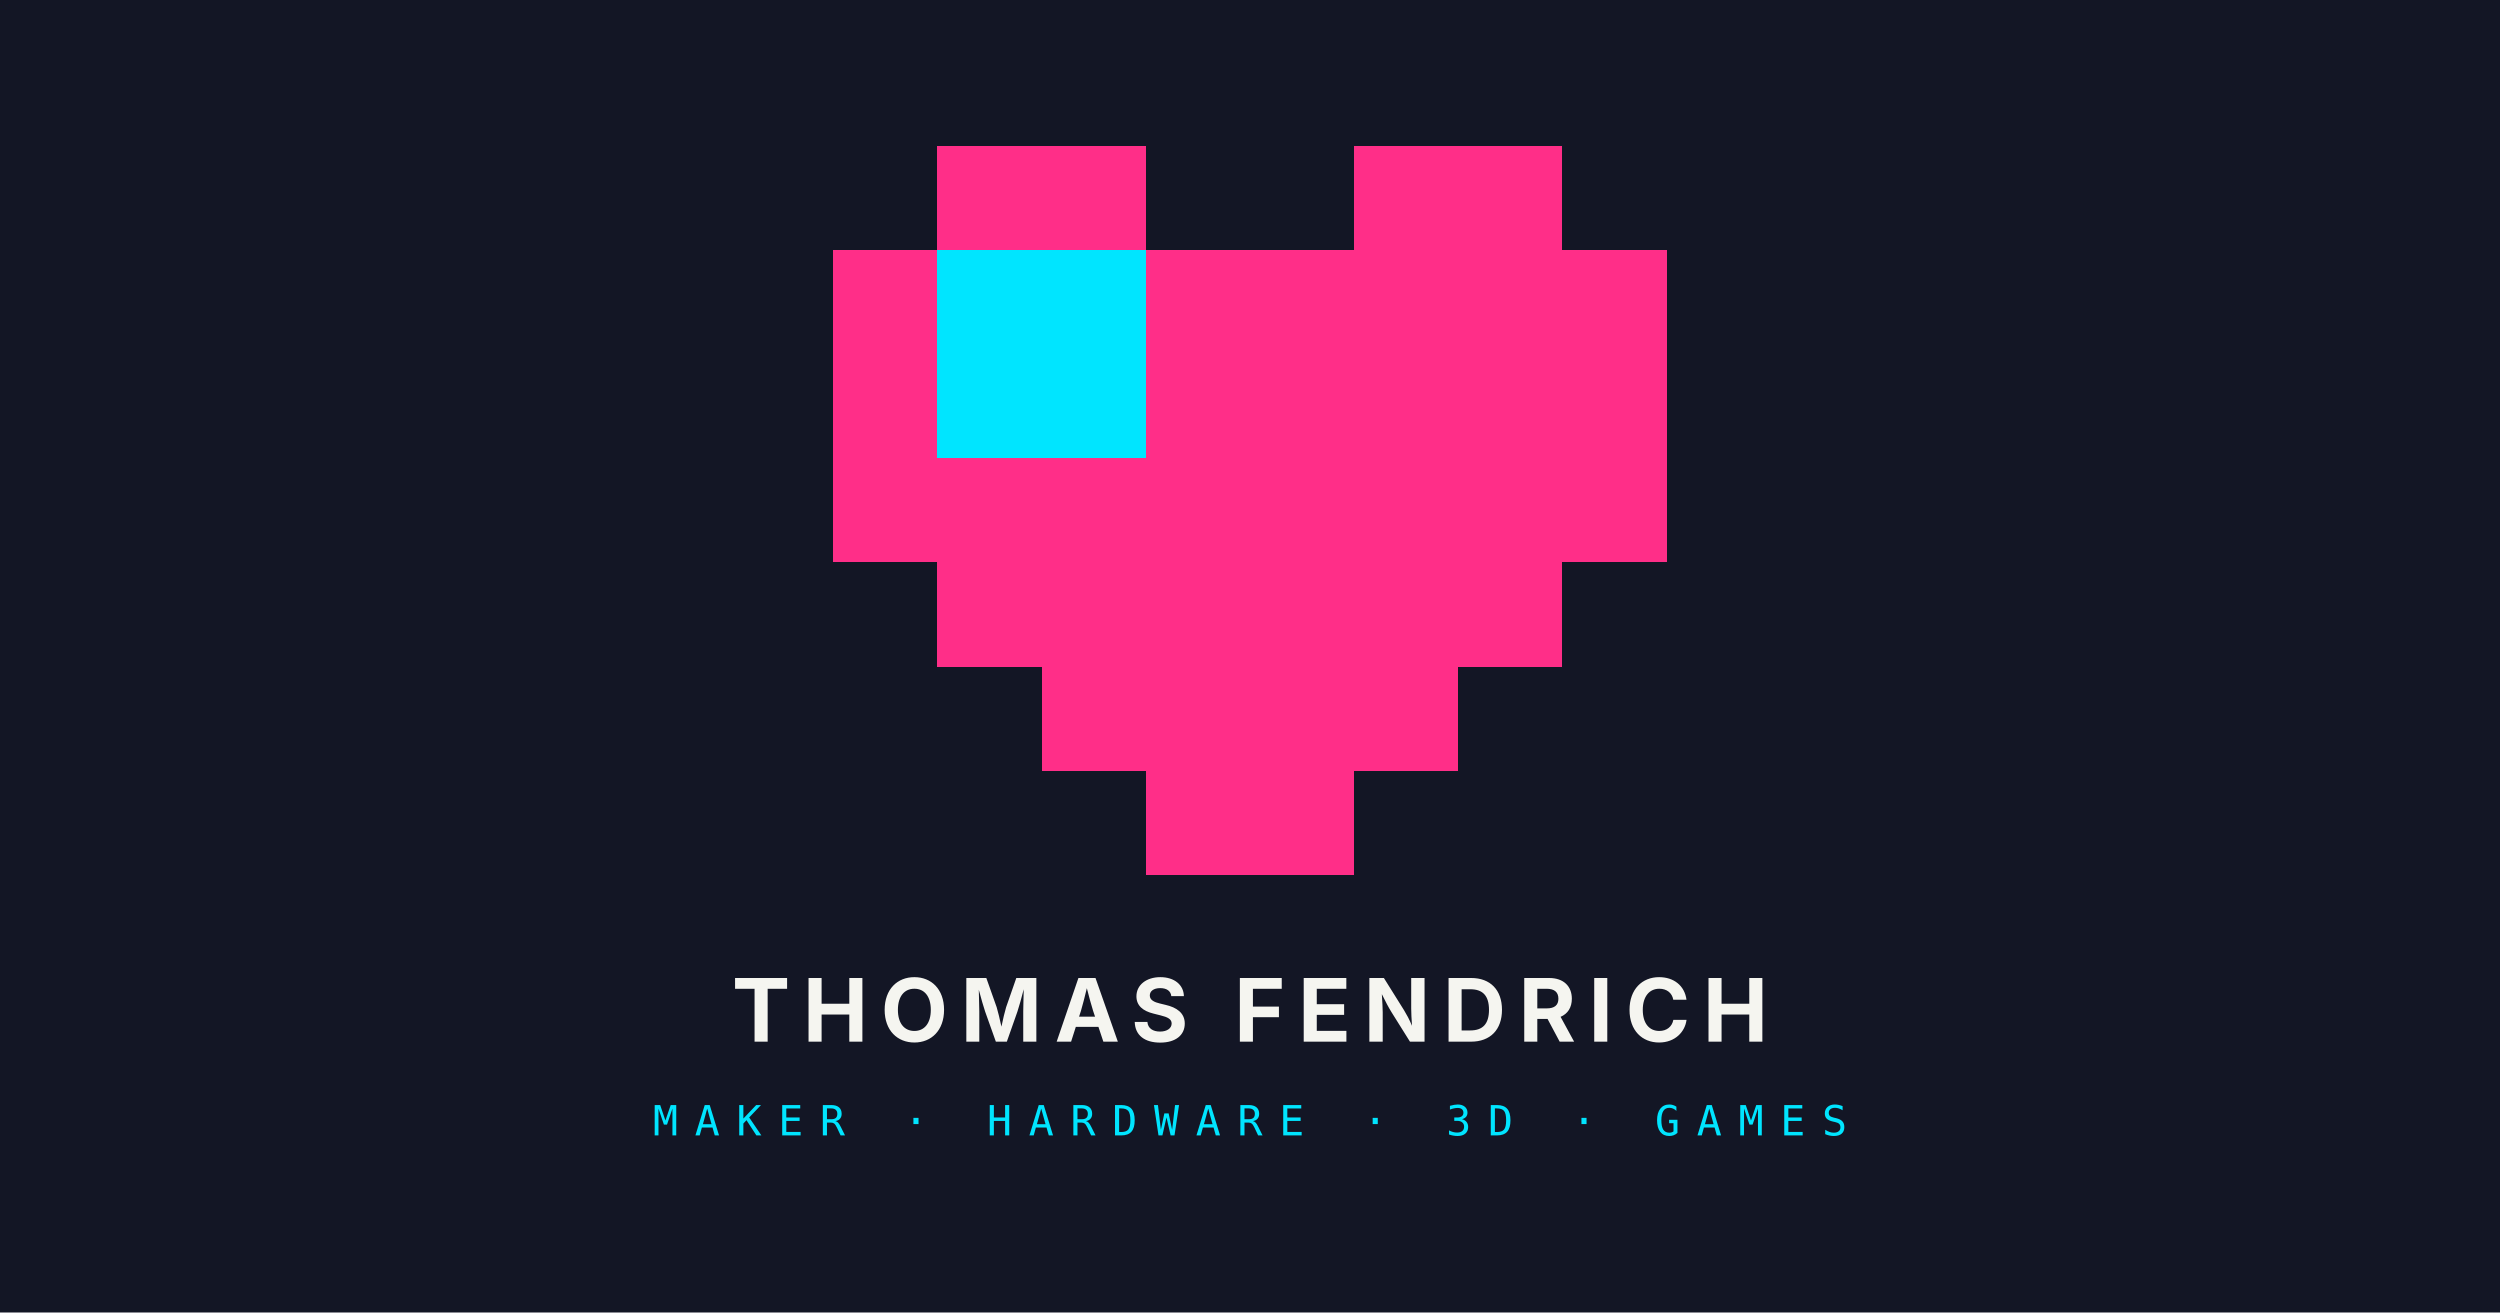
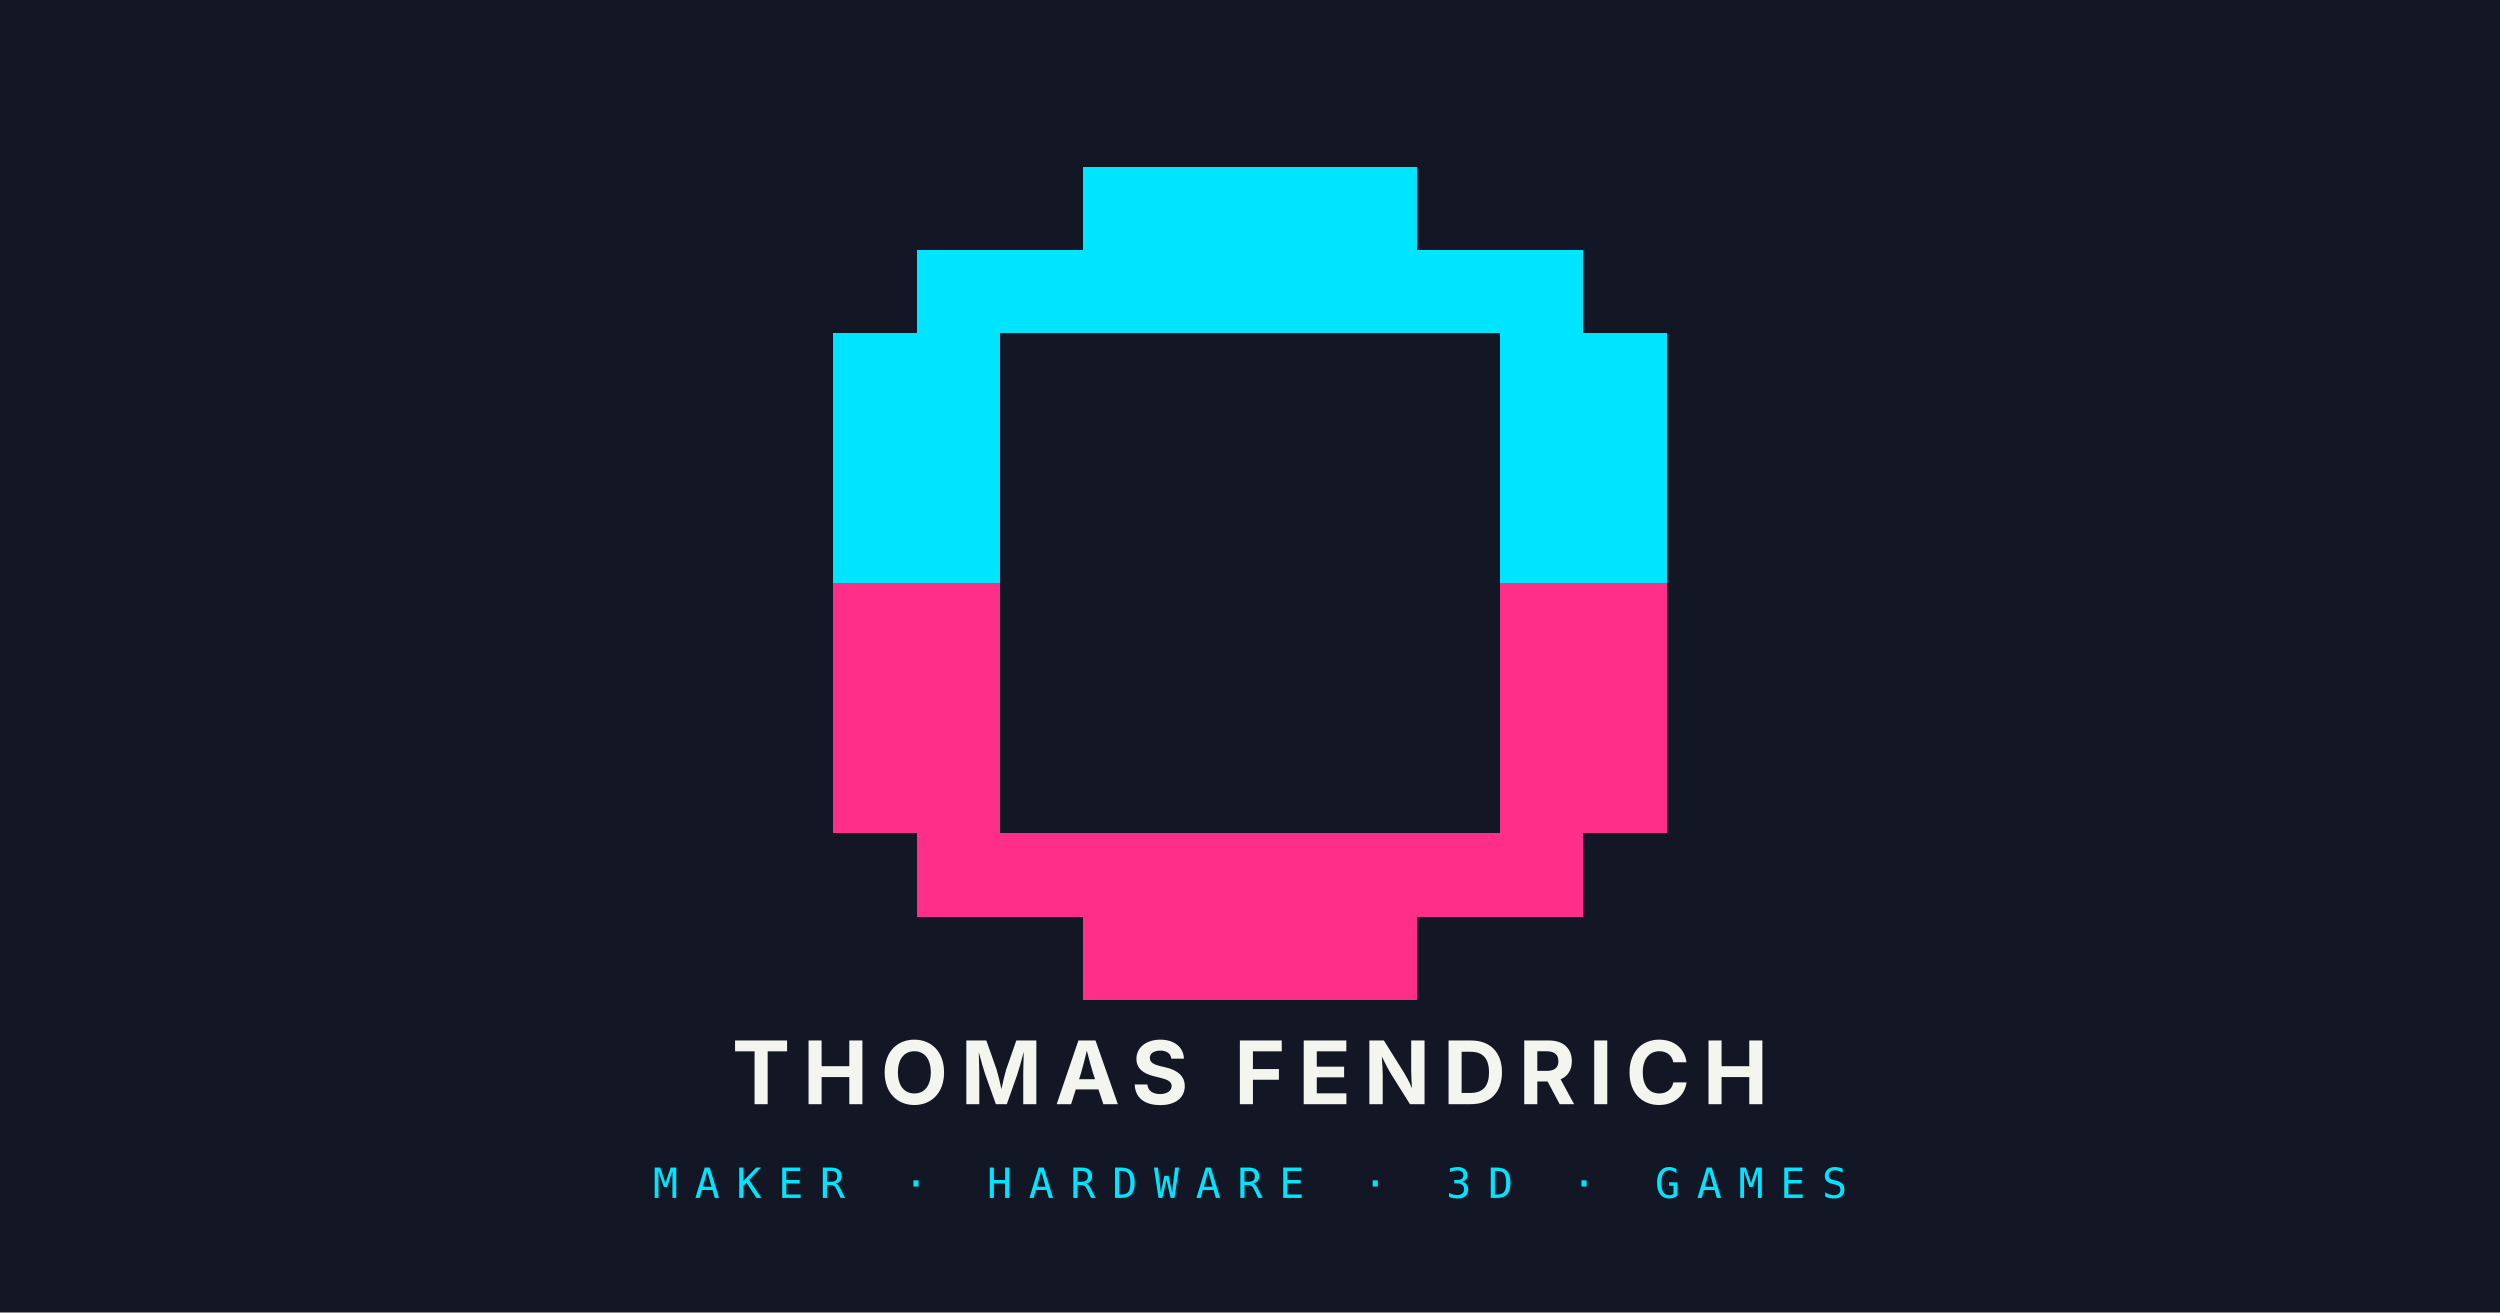
<svg xmlns="http://www.w3.org/2000/svg" viewBox="0 0 1200 630">
  <rect width="1200" height="630" fill="#131625" />
  <g shape-rendering="crispEdges">
+     <g fill="#00e5ff">
+       <rect x="520" y="80" width="160" height="40" />
+       <rect x="440" y="120" width="320" height="40" />
+       <rect x="400" y="160" width="80" height="120" />
+       <rect x="720" y="160" width="80" height="120" />
+     </g>
    <g fill="#ff2e88">
-       <rect x="450" y="70" width="100" height="50" />
-       <rect x="650" y="70" width="100" height="50" />
-       <rect x="400" y="120" width="400" height="150" />
-       <rect x="450" y="270" width="300" height="50" />
-       <rect x="500" y="320" width="200" height="50" />
-       <rect x="550" y="370" width="100" height="50" />
+       <rect x="400" y="280" width="80" height="120" />
+       <rect x="720" y="280" width="80" height="120" />
+       <rect x="440" y="400" width="320" height="40" />
+       <rect x="520" y="440" width="160" height="40" />
    </g>
-     <rect x="450" y="120" width="100" height="100" fill="#00e5ff" />
  </g>
-   <text x="600" y="500" text-anchor="middle" fill="#f5f5f0" font-family="Inter, Arial, sans-serif" font-size="42" font-weight="700" letter-spacing="6">THOMAS FENDRICH</text>
-   <text x="600" y="545" text-anchor="middle" fill="#00e5ff" font-family="'JetBrains Mono', monospace" font-size="20" letter-spacing="8">MAKER · HARDWARE · 3D · GAMES</text>
+   <text x="600" y="530" text-anchor="middle" fill="#f5f5f0" font-family="Inter, Arial, sans-serif" font-size="42" font-weight="700" letter-spacing="6">THOMAS FENDRICH</text>
+   <text x="600" y="575" text-anchor="middle" fill="#00e5ff" font-family="'JetBrains Mono', monospace" font-size="20" letter-spacing="8">MAKER · HARDWARE · 3D · GAMES</text>
</svg>
